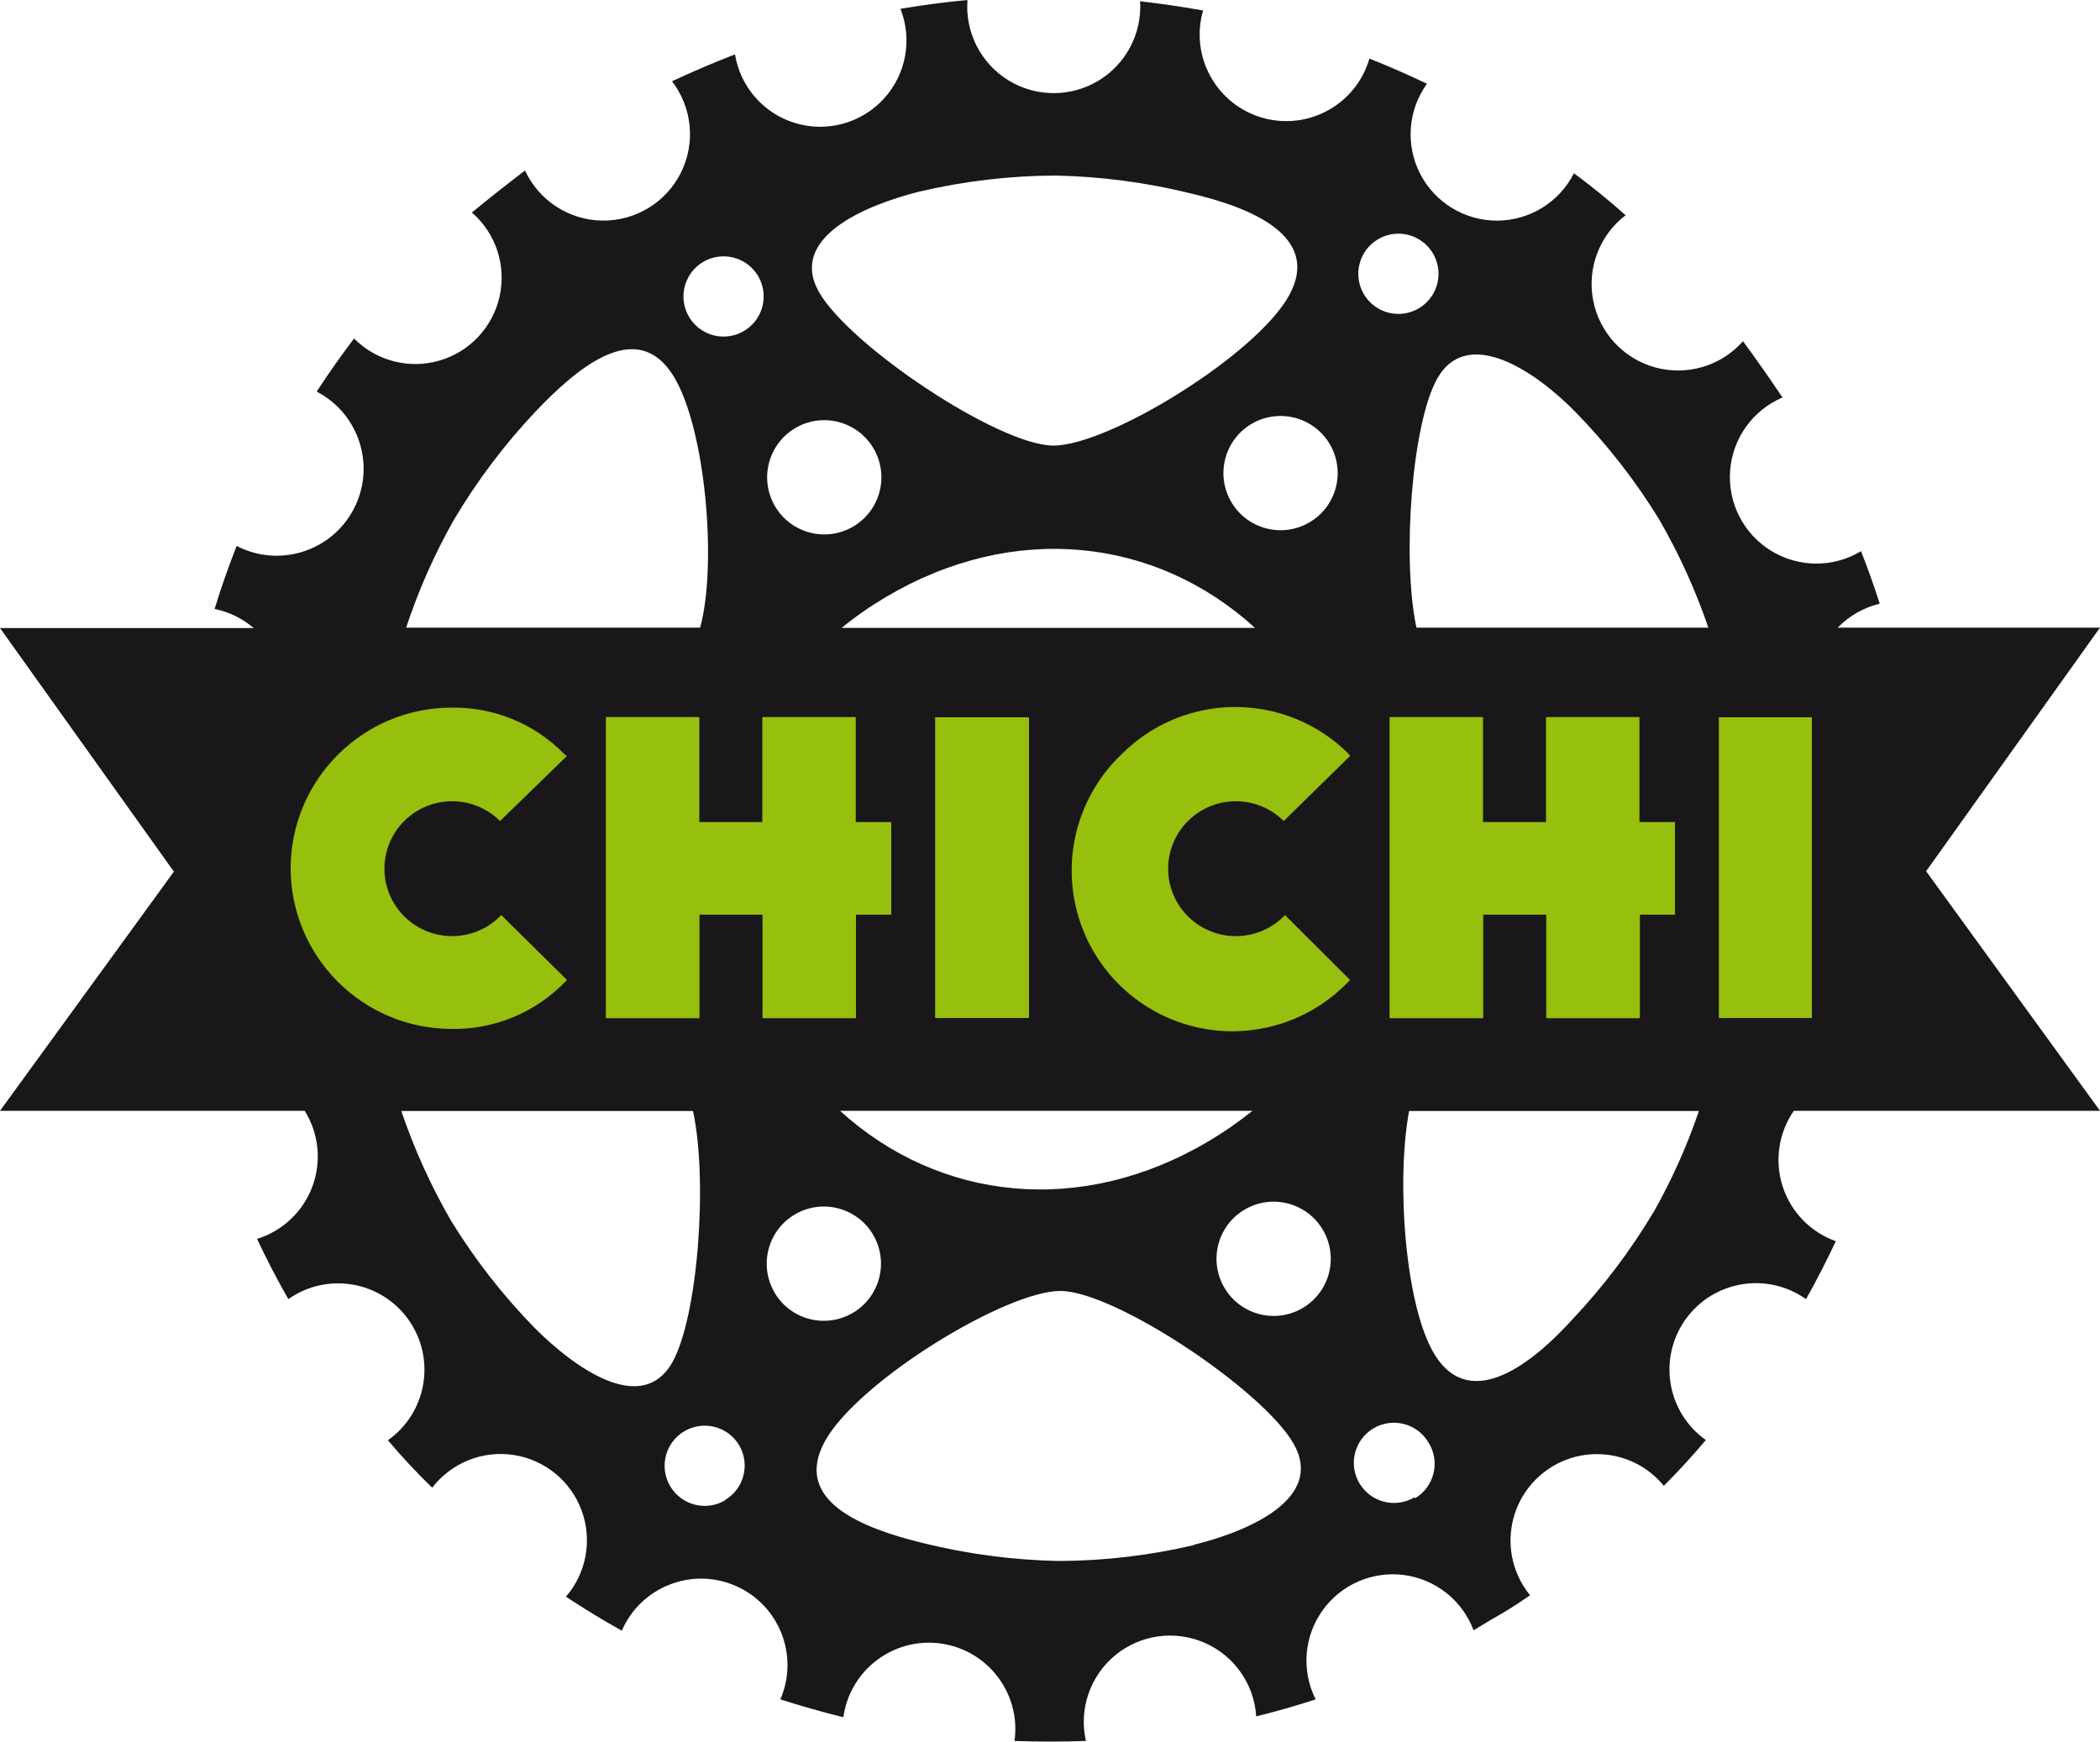
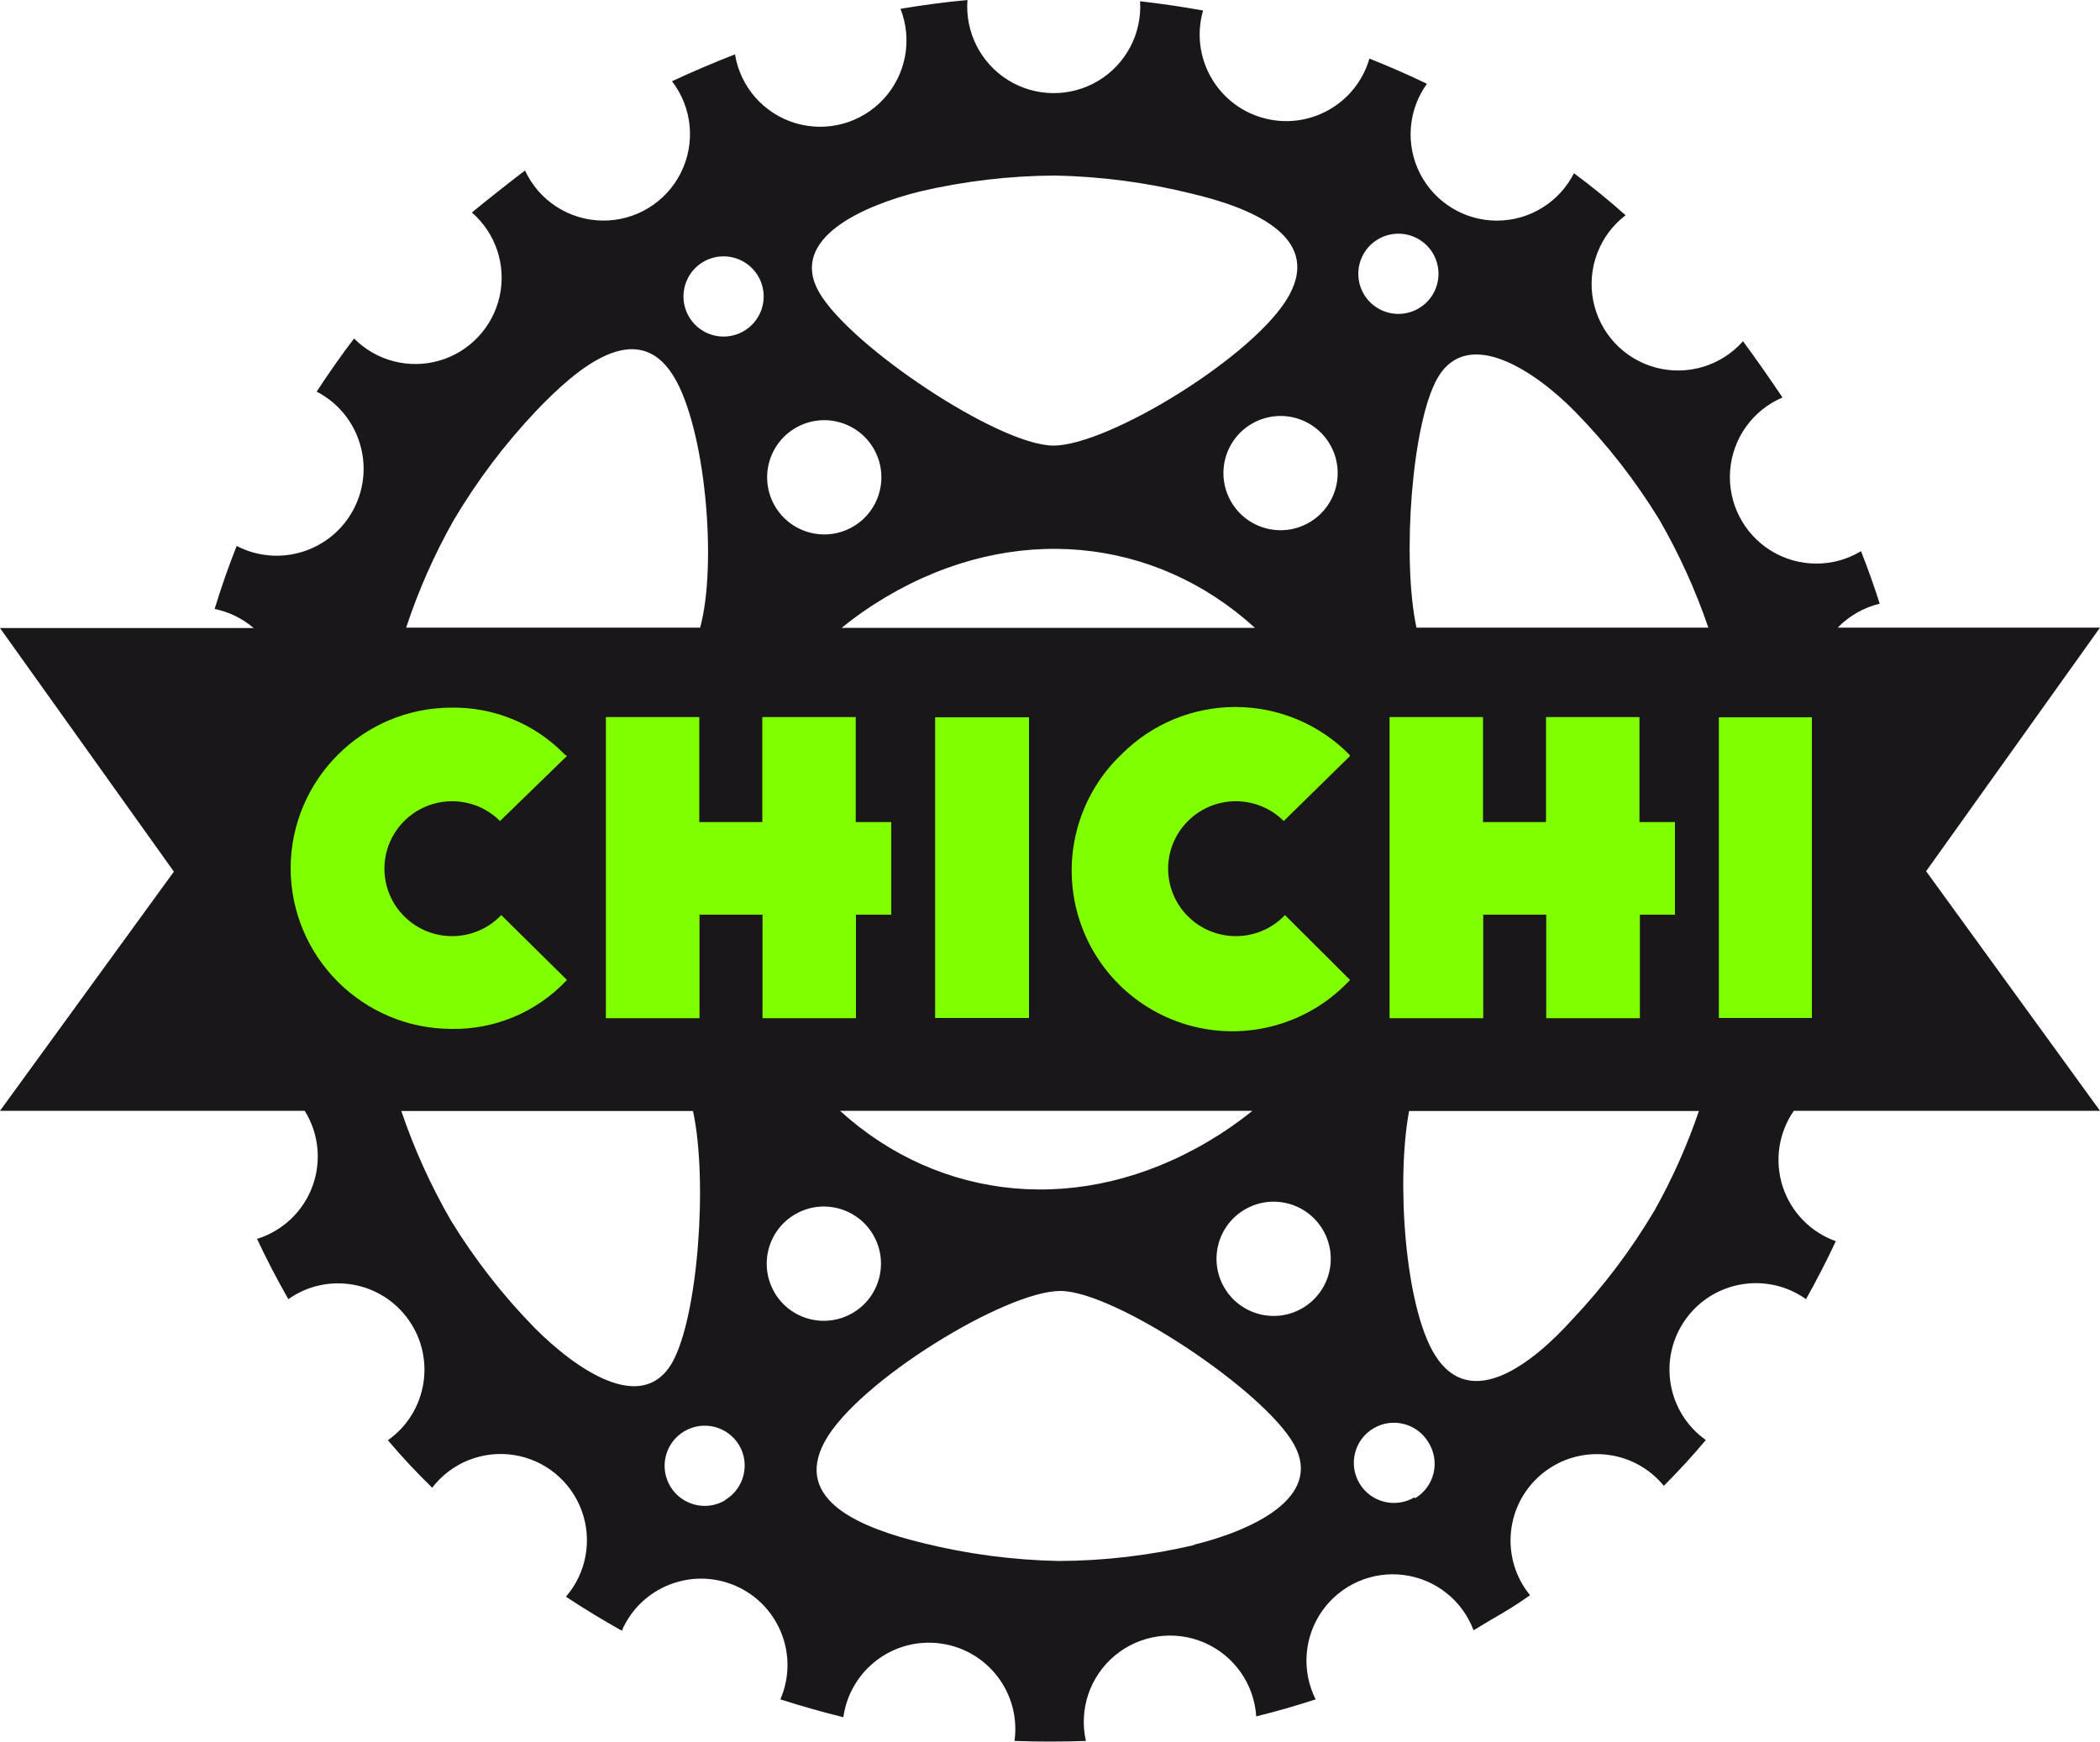
<svg xmlns="http://www.w3.org/2000/svg" viewBox="0 0 100 82.94">
  <g>
    <path d="M100,52.9L91.72,41.49,100,29.89H87.51a4.13,4.13,0,0,1,2-1.14q-0.4-1.26-.89-2.5a4.12,4.12,0,1,1-3.74-7.32Q83.95,17.54,83,16.25a4.12,4.12,0,1,1-5.59-6q-1.19-1.06-2.46-2a4.11,4.11,0,1,1-7-4.26q-1.35-.65-2.74-1.2A4.11,4.11,0,1,1,57.29.5q-1.51-.27-3-0.44A4.12,4.12,0,1,1,46.07,0q-1.6.15-3.19,0.42A4.11,4.11,0,1,1,35,2.59q-1.5.58-3,1.28a4.12,4.12,0,1,1-7,4.25q-1.31,1-2.53,2a4.11,4.11,0,1,1-5.61,6q-0.94,1.24-1.78,2.53A4.11,4.11,0,1,1,11.27,26q-0.58,1.46-1.05,3a4.13,4.13,0,0,1,1.86.91H0l8.28,11.6L0,52.9H14.51A4.11,4.11,0,0,1,12.24,59q0.68,1.45,1.49,2.87a4.11,4.11,0,1,1,4.74,6.72q1,1.18,2.11,2.26a4.11,4.11,0,1,1,6.37,5.19q1.3,0.86,2.66,1.62a4.11,4.11,0,1,1,7.55,3.27q1.5,0.48,3,.85a4.11,4.11,0,0,1,8.15,1.13q1.7,0.06,3.4,0a4.11,4.11,0,1,1,8.11-1.17q1.42-.35,2.83-0.81a4.11,4.11,0,1,1,7.52-3.29L71,77.14q1-.56,1.86-1.17a4.11,4.11,0,1,1,6.37-5.21q1.06-1.06,2-2.18A4.11,4.11,0,1,1,86,61.87q0.76-1.35,1.42-2.76a4.11,4.11,0,0,1-2-6.21H100ZM65.61,11.4A1.91,1.91,0,1,1,64.94,14,1.91,1.91,0,0,1,65.61,11.4Zm-2.27,9.78a2.72,2.72,0,1,1-3.73-1A2.72,2.72,0,0,1,63.34,21.18ZM59.64,52.9a17.37,17.37,0,0,1-2.09,1.45C51.5,57.94,44.75,57.22,40,52.9H59.64Zm-19.56-23a17.36,17.36,0,0,1,2.11-1.47c6.06-3.59,12.82-2.86,17.57,1.47H40.09ZM43.8,9.12a28.87,28.87,0,0,1,6.44-.76,29.37,29.37,0,0,1,6.46.85c2.77,0.65,6.25,2,4.69,4.85s-8.63,7.18-11.24,7.16S40.46,16.47,39,13.91,41.11,9.79,43.8,9.12ZM37.9,20.37a2.72,2.72,0,1,1-1,3.73A2.72,2.72,0,0,1,37.9,20.37Zm-5.13-7.15a1.91,1.91,0,1,1,.78,2.58A1.91,1.91,0,0,1,32.77,13.22ZM21.6,24.78a29.3,29.3,0,0,1,3.92-5.2c2-2.1,4.81-4.46,6.54-1.69,1.54,2.48,2.1,9,1.28,12h-14A28.68,28.68,0,0,1,21.6,24.78Zm3.87,38.47a28.9,28.9,0,0,1-4-5.13,29.1,29.1,0,0,1-2.36-5.21H33c0.71,3.28.25,9.8-1,12C30.56,67.38,27.44,65.22,25.47,63.25Zm9.06,8.2a1.91,1.91,0,1,1,.67-2.62A1.91,1.91,0,0,1,34.52,71.44Zm2.34-9.92a2.72,2.72,0,1,1,3.73,1A2.72,2.72,0,0,1,36.86,61.52Zm20,12.05a28.86,28.86,0,0,1-6.44.76,29.38,29.38,0,0,1-6.46-.85c-2.88-.7-6.25-2-4.69-4.85s8.63-7.18,11.23-7.16,9.69,4.75,11.11,7.31S59.53,72.91,56.84,73.57ZM62,62.31a2.72,2.72,0,1,1,1-3.73A2.72,2.72,0,0,1,62,62.31Zm5.35,9a1.91,1.91,0,1,1,.67-2.62A1.91,1.91,0,0,1,67.39,71.35ZM78.79,57.64a29.31,29.31,0,0,1-3.92,5.2c-1.81,2-4.81,4.46-6.54,1.69-1.43-2.29-1.85-8.31-1.23-11.62h13.8A28.31,28.31,0,0,1,78.79,57.64ZM67.45,29.89c-0.7-3.28-.22-9.74,1-11.88,1.46-2.53,4.72-.28,6.56,1.6a29,29,0,0,1,4,5.13,29,29,0,0,1,2.34,5.15H67.45Z" style="fill: #1a171b" />
  </g>
  <g>
-     <path d="M86.28,48.48H81.85V34.16h4.43V48.48Z" style="fill: #97bf0d" />
-     <path d="M79.78,43.56H78.09v4.93H73.63V43.56h-3v4.93H66.17V34.15h4.45v5h3v-5h4.45v5h1.69v4.45Z" style="fill: #97bf0d" />
-     <path d="M64.29,46.67l-0.06.06A7.65,7.65,0,1,1,53.42,35.91a7.64,7.64,0,0,1,10.81,0L64.29,36,61.13,39.1l0,0a3.23,3.23,0,0,0-4.56,0,3.2,3.2,0,0,0,0,4.54,3.23,3.23,0,0,0,4.56,0l0.06-.06Z" style="fill: #97bf0d" />
-     <path d="M49,48.48H44.53V34.16H49V48.48Z" style="fill: #97bf0d" />
-     <path d="M42.45,43.56H40.76v4.93H36.31V43.56h-3v4.93H28.85V34.15H33.3v5h3v-5h4.45v5h1.69v4.45Z" style="fill: #97bf0d" />
-     <path d="M27,46.67l-0.06.06A7.35,7.35,0,0,1,21.49,49a7.67,7.67,0,0,1-7.65-7.65,7.67,7.67,0,0,1,7.65-7.65,7.35,7.35,0,0,1,5.41,2.24L27,36,23.81,39.1l0,0a3.23,3.23,0,0,0-4.56,0,3.2,3.2,0,0,0,0,4.54,3.23,3.23,0,0,0,4.56,0l0.06-.06Z" style="fill: #97bf0d" />
+     <path d="M86.28,48.48H81.85V34.16h4.43V48.48Z" style="fill: #80FF00" />
+     <path d="M79.78,43.56H78.09v4.93H73.63V43.56h-3v4.93H66.17V34.15h4.45v5h3v-5h4.45v5h1.69v4.45Z" style="fill: #80FF00" />
+     <path d="M64.29,46.67l-0.06.06A7.65,7.65,0,1,1,53.42,35.91a7.64,7.64,0,0,1,10.81,0L64.29,36,61.13,39.1l0,0a3.23,3.23,0,0,0-4.56,0,3.2,3.2,0,0,0,0,4.54,3.23,3.23,0,0,0,4.56,0l0.06-.06Z" style="fill: #80FF00" />
+     <path d="M49,48.48H44.53V34.16H49V48.48Z" style="fill: #80FF00" />
+     <path d="M42.45,43.56H40.76v4.93H36.31V43.56h-3v4.93H28.85V34.15H33.3v5h3v-5h4.45v5h1.69v4.45Z" style="fill: #80FF00" />
+     <path d="M27,46.67l-0.06.06A7.35,7.35,0,0,1,21.49,49a7.67,7.67,0,0,1-7.65-7.65,7.67,7.67,0,0,1,7.65-7.65,7.35,7.35,0,0,1,5.41,2.24L27,36,23.81,39.1l0,0a3.23,3.23,0,0,0-4.56,0,3.2,3.2,0,0,0,0,4.54,3.23,3.23,0,0,0,4.56,0l0.06-.06Z" style="fill: #80FF00" />
  </g>
</svg>
